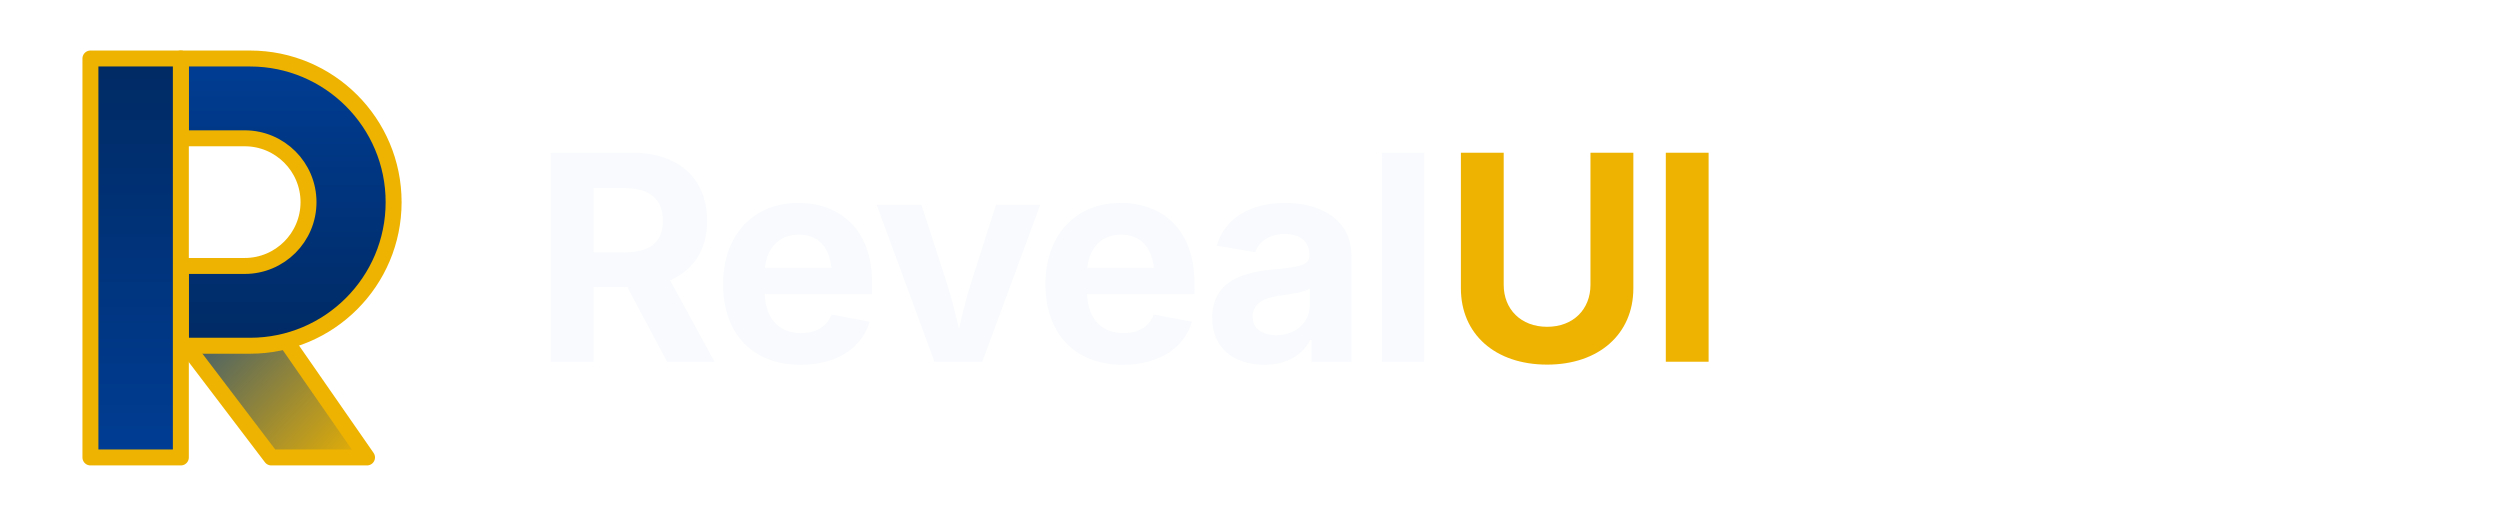
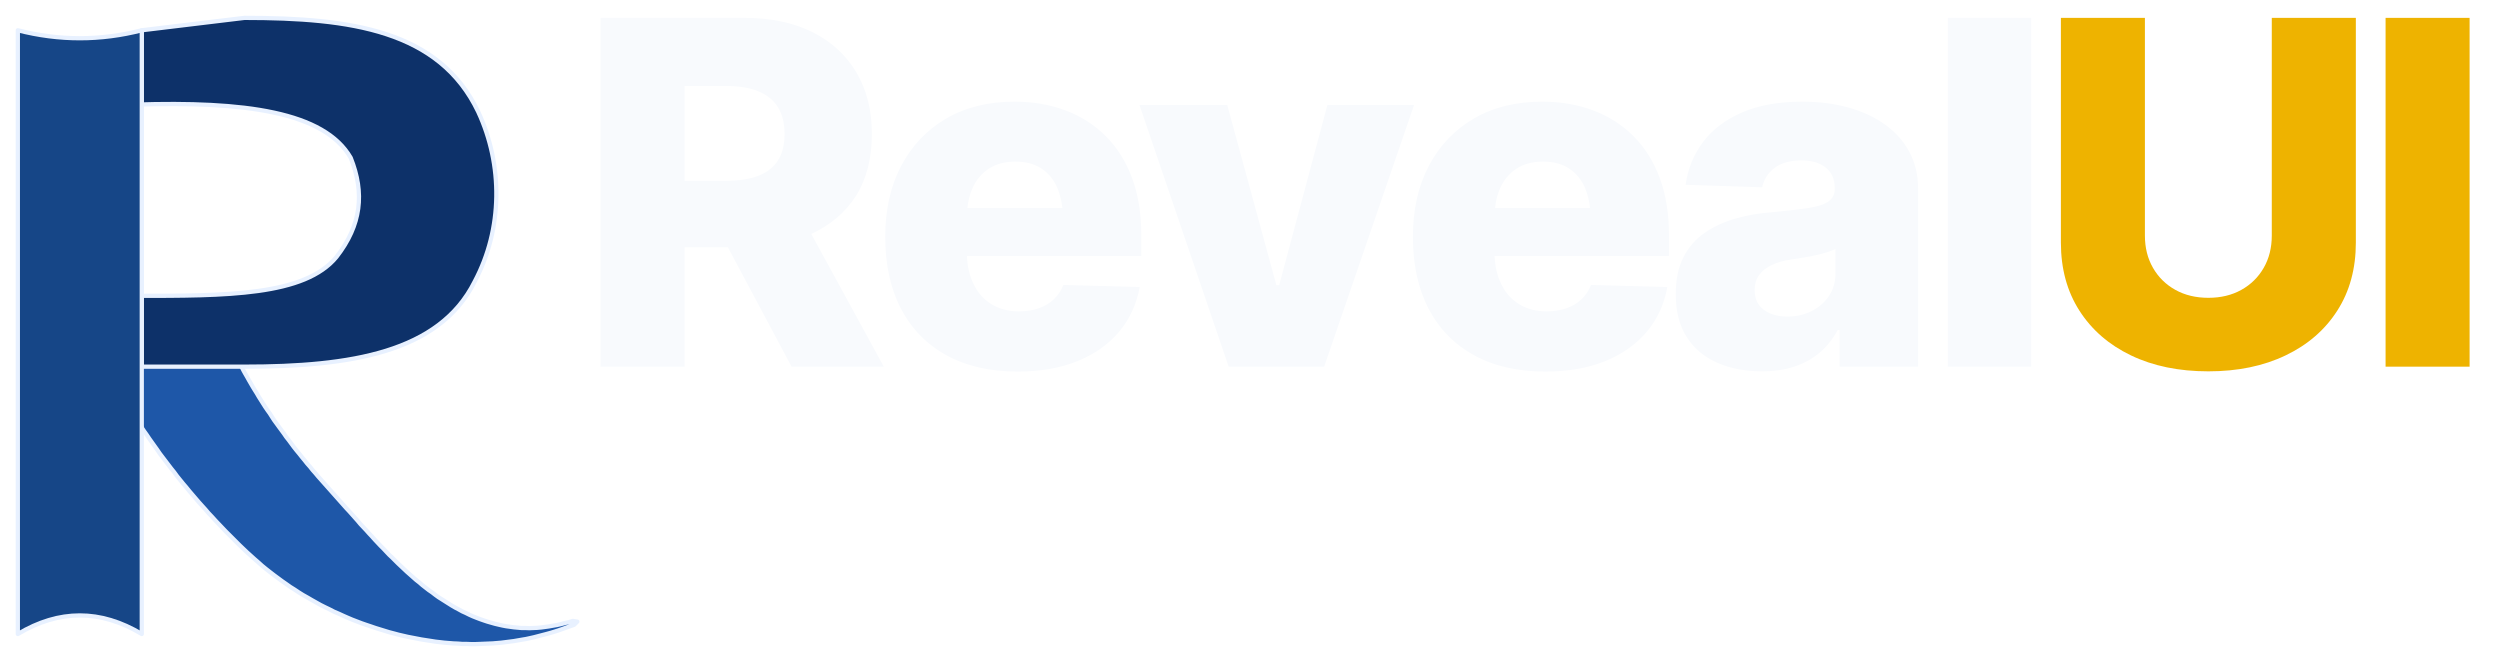
- <svg xmlns="http://www.w3.org/2000/svg" viewBox="0 0 470 100" fill="none">
-   <defs>
-     <linearGradient id="s" x1="24" y1="11" x2="24" y2="86" gradientUnits="userSpaceOnUse">
-       <stop offset="0" stop-color="#002a63" />
-       <stop offset="1" stop-color="#003d94" />
-     </linearGradient>
-     <linearGradient id="u" x1="44" y1="11" x2="44" y2="65" gradientUnits="userSpaceOnUse">
-       <stop offset="0" stop-color="#003d94" />
-       <stop offset="1" stop-color="#002a63" />
-     </linearGradient>
-     <linearGradient id="l" x1="30" y1="48" x2="70" y2="86" gradientUnits="userSpaceOnUse">
-       <stop offset="0" stop-color="#003d94" />
-       <stop offset="1" stop-color="#eeb300" />
-     </linearGradient>
-   </defs>
-   <path d="M26 50 H44 L69 86 H51 L32 61 H26 Z" fill="url(#l)" stroke="#eeb300" stroke-width="3" stroke-linejoin="round" />
-   <path fill-rule="evenodd" d="M34 11 h13 a27 27 0 0 1 0 54 h-13 v-15 h12 a12 12 0 0 0 0 -24 h-12 z" fill="url(#u)" stroke="#eeb300" stroke-width="3" stroke-linejoin="round" />
-   <path d="M17 11 h17 v75 h-17 z" fill="url(#s)" stroke="#eeb300" stroke-width="3" stroke-linejoin="round" />
-   <text x="100" y="68" font-family="'Inter Tight', 'Inter', system-ui, sans-serif" font-weight="700" font-size="54" letter-spacing="-1" fill="#f8fafd">Reveal<tspan fill="#eeb300">UI</tspan>
-   </text>
+ <svg xmlns="http://www.w3.org/2000/svg" viewBox="0 0 560 148" width="560" height="148">
+   <g transform="translate(-64.22,-52.71) scale(0.3966)">
+     <path d="M219.6,335.1 L220.6,337.2 L221.6,339.2 L222.6,341.2 L223.6,343.2 L224.7,345.3 L225.8,347.3 L226.9,349.4 L228.0,351.4 L229.1,353.5 L230.3,355.5 L231.5,357.6 L232.7,359.6 L234.0,361.7 L235.2,363.8 L236.5,365.9 L237.8,368.0 L239.2,370.1 L240.5,372.2 L241.9,374.3 L243.3,376.4 L244.8,378.5 L246.2,380.6 L247.7,382.7 L249.2,384.8 L250.7,386.9 L252.2,389.1 L253.8,391.2 L255.4,393.3 L257.0,395.4 L258.6,397.5 L260.3,399.6 L261.9,401.8 L263.6,403.9 L265.3,406.0 L267.1,408.1 L268.8,410.2 L270.6,412.3 L272.4,414.4 L274.2,416.5 L276.0,418.5 L277.9,420.6 L279.7,422.7 L281.6,424.7 L283.5,426.8 L285.4,428.8 L287.4,430.9 L289.3,432.9 L291.3,434.9 L293.3,436.9 L295.3,438.9 L297.3,440.9 L299.4,442.9 L301.4,444.8 L303.5,446.7 L305.6,448.6 L307.8,450.5 L309.9,452.4 L312.1,454.2 L314.4,456.0 L316.6,457.7 L318.9,459.4 L321.2,461.1 L323.5,462.7 L325.9,464.4 L328.3,465.9 L330.7,467.5 L333.1,469.0 L335.6,470.4 L338.0,471.8 L340.5,473.2 L343.0,474.6 L345.6,475.9 L348.1,477.1 L350.6,478.4 L353.2,479.5 L355.8,480.7 L358.3,481.8 L360.9,482.9 L363.5,483.9 L366.1,484.9 L368.7,485.8 L371.4,486.7 L374.0,487.6 L376.6,488.4 L379.2,489.2 L381.8,490.0 L384.5,490.7 L387.1,491.4 L389.7,492.0 L392.3,492.6 L394.9,493.1 L397.5,493.6 L400.1,494.1 L402.7,494.5 L405.3,494.9 L407.8,495.3 L410.4,495.6 L413.0,495.9 L415.5,496.1 L418.0,496.3 L420.5,496.4 L423.1,496.6 L425.5,496.6 L428.0,496.7 L430.5,496.7 L433.0,496.6 L435.4,496.5 L437.8,496.4 L440.2,496.3 L442.6,496.1 L445.0,495.9 L447.4,495.6 L449.7,495.3 L452.1,495.0 L454.4,494.6 L456.7,494.2 L459.1,493.8 L461.4,493.3 L463.6,492.8 L465.9,492.2 L468.2,491.6 L470.5,491.0 L472.7,490.4 L475.0,489.7 L477.2,489.0 L479.5,488.2 L481.7,487.4 L483.9,486.6 L486.2,485.8 L488.0,484.0 L488.0,484.0 L485.4,483.6 L483.2,484.3 L480.9,484.8 L478.7,485.4 L476.5,485.9 L474.2,486.3 L472.0,486.7 L469.8,487.0 L467.6,487.3 L465.4,487.5 L463.1,487.6 L460.9,487.7 L458.7,487.6 L456.5,487.6 L454.3,487.4 L452.1,487.2 L450.0,486.9 L447.8,486.6 L445.7,486.2 L443.5,485.7 L441.4,485.2 L439.3,484.6 L437.2,484.0 L435.1,483.3 L433.1,482.6 L431.0,481.8 L429.0,481.0 L427.0,480.1 L425.0,479.1 L423.0,478.2 L421.0,477.1 L419.1,476.1 L417.2,475.0 L415.3,473.8 L413.4,472.6 L411.5,471.4 L409.6,470.2 L407.8,468.9 L406.0,467.5 L404.1,466.2 L402.3,464.8 L400.5,463.4 L398.8,461.9 L397.0,460.5 L395.3,459.0 L393.5,457.4 L391.8,455.9 L390.1,454.3 L388.4,452.7 L386.7,451.1 L385.1,449.5 L383.4,447.8 L381.7,446.2 L380.1,444.5 L378.5,442.8 L376.8,441.1 L375.2,439.4 L373.6,437.7 L372.0,435.9 L370.4,434.2 L368.8,432.4 L367.1,430.6 L365.5,428.9 L364.0,427.1 L362.4,425.3 L360.8,423.5 L359.2,421.7 L357.6,420.0 L356.0,418.2 L354.4,416.4 L352.8,414.6 L351.2,412.8 L349.6,411.0 L348.0,409.2 L346.4,407.4 L344.8,405.6 L343.2,403.8 L341.6,402.0 L340.1,400.2 L338.5,398.4 L337.0,396.5 L335.4,394.7 L333.9,392.8 L332.4,391.0 L330.9,389.1 L329.4,387.3 L327.9,385.4 L326.5,383.5 L325.1,381.6 L323.6,379.7 L322.3,377.8 L320.9,375.9 L319.5,374.0 L318.2,372.2 L316.8,370.3 L315.5,368.3 L314.3,366.4 L313.0,364.6 L311.7,362.7 L310.5,360.8 L309.3,358.9 L308.1,357.0 L307.0,355.1 L305.8,353.2 L304.7,351.4 L303.6,349.5 L302.5,347.6 L301.5,345.8 L300.4,343.9 L299.4,342.1 L298.5,340.3 L297.5,338.5 L296.6,336.7 L295.7,334.9 L294.8,333.2 L293.9,331.4 L293.1,329.7 L292.3,328.0 L291.5,326.3 L290.7,324.6 L290.0,323.0 L289.3,321.3 L288.6,319.7 L288.0,318.1 L287.4,316.5 L286.7,315.0 L286.2,313.4 L285.6,311.9 L285.0,310.4 L284.4,308.9 Z" fill="#1e57a8" stroke="#e8f1ff" stroke-width="2.4" stroke-linejoin="round" />
+     <path d="M242,150 L300,143 C360,143 410,150 432,196 C446,226 446,262 430,292 C410,332 360,340 300,340 L242,340 Z M238,192 C300,190 345,196 360,222 C368,242 366,260 352,278 C334,300 290,300 238,300 Z" fill="#0d3169" fill-rule="evenodd" stroke="#e8f1ff" stroke-width="2.4" stroke-linejoin="round" />
+     <path d="M172,150 Q207,159 242,150 L242,491 Q207,470 172,491 Z" fill="#164687" stroke="#e8f1ff" stroke-width="2.4" stroke-linejoin="round" />
+   </g>
+   <path d="M153.35 82.13L134.52 82.13L134.52 4.00L166.72 4.00Q175.53 4.00 181.93 7.17Q188.32 10.34 191.81 16.19Q195.30 22.04 195.30 30.01L195.30 30.01Q195.30 38.14 191.79 43.80L191.79 43.80Q188.22 49.41 181.72 52.40L181.72 52.40L197.97 82.13L177.31 82.13L163.05 55.39L153.35 55.39L153.35 82.13ZM153.35 19.26L153.35 40.50L162.68 40.50Q166.93 40.50 169.84 39.39Q172.75 38.29 174.25 35.96Q175.74 33.63 175.74 30.01Q175.74 26.39 174.25 24.00Q172.75 21.62 169.84 20.44Q166.93 19.26 162.63 19.26L162.63 19.26L153.35 19.26ZM227.92 83.23L227.92 83.23Q218.69 83.23 212.03 79.59Q205.37 75.94 201.83 69.18Q198.29 62.41 198.29 53.03L198.29 53.03Q198.29 43.96 201.86 37.17Q205.42 30.38 211.92 26.57Q218.43 22.77 227.23 22.77L227.23 22.77Q233.47 22.77 238.69 24.74Q243.91 26.70 247.71 30.51Q251.51 34.31 253.58 39.87Q255.65 45.42 255.65 52.71L255.65 52.71L255.65 57.33L216.59 57.33Q216.75 60.89 218.06 63.57L218.06 63.57Q219.47 66.56 222.12 68.16Q224.77 69.75 228.23 69.75L228.23 69.75Q230.64 69.75 232.64 69.07Q234.63 68.39 236.04 67.05Q237.46 65.72 238.19 63.83L238.19 63.83L255.29 64.30Q254.24 70.07 250.67 74.32Q247.11 78.56 241.34 80.90Q235.57 83.23 227.92 83.23ZM216.69 46.58L216.69 46.58L237.98 46.58Q237.67 44.11 236.88 42.17L236.88 42.17Q235.68 39.34 233.32 37.77Q230.96 36.20 227.44 36.20Q223.93 36.20 221.52 37.77Q219.11 39.34 217.85 42.12L217.85 42.12Q216.96 44.11 216.69 46.58ZM297.34 23.51L316.75 23.51L296.61 82.13L275.22 82.13L255.24 23.51L274.90 23.51L285.91 63.88L286.54 63.88L297.34 23.51ZM346.11 83.23L346.11 83.23Q336.88 83.23 330.22 79.59Q323.56 75.94 320.02 69.18Q316.49 62.41 316.49 53.03L316.49 53.03Q316.49 43.96 320.05 37.17Q323.62 30.38 330.12 26.57Q336.62 22.77 345.43 22.77L345.43 22.77Q351.67 22.77 356.89 24.74Q362.11 26.70 365.91 30.51Q369.71 34.31 371.78 39.87Q373.85 45.42 373.85 52.71L373.85 52.71L373.85 57.33L334.79 57.33Q334.94 60.89 336.25 63.57L336.25 63.57Q337.67 66.56 340.32 68.16Q342.97 69.75 346.43 69.75L346.43 69.75Q348.84 69.75 350.83 69.07Q352.82 68.39 354.24 67.05Q355.66 65.72 356.39 63.83L356.39 63.83L373.48 64.30Q372.44 70.07 368.87 74.32Q365.30 78.56 359.54 80.90Q353.77 83.23 346.11 83.23ZM334.89 46.58L334.89 46.58L356.18 46.58Q355.87 44.11 355.08 42.17L355.08 42.17Q353.87 39.34 351.51 37.77Q349.15 36.20 345.64 36.20Q342.13 36.20 339.71 37.77Q337.30 39.34 336.04 42.12L336.04 42.12Q335.15 44.11 334.89 46.58ZM394.67 83.18L394.67 83.18Q389.06 83.18 384.68 81.26Q380.30 79.35 377.84 75.52Q375.37 71.70 375.37 65.87L375.37 65.87Q375.37 61.00 377.08 57.64Q378.78 54.29 381.80 52.19Q384.81 50.09 388.74 48.96Q392.68 47.84 397.13 47.52L397.13 47.52Q402.12 47.05 405.16 46.58Q408.20 46.11 409.59 45.11Q410.98 44.11 410.98 42.33L410.98 42.33L410.98 42.07Q410.98 39.18 408.99 37.56Q406.99 35.93 403.53 35.93L403.53 35.93Q399.81 35.93 397.58 37.56Q395.35 39.18 394.72 41.96L394.72 41.96L377.58 41.39Q378.31 36.04 381.48 31.82Q384.65 27.60 390.24 25.18Q395.82 22.77 403.74 22.77L403.74 22.77Q409.30 22.77 414.02 24.08Q418.74 25.39 422.25 27.91Q425.77 30.43 427.71 34.05Q429.65 37.66 429.65 42.28L429.65 42.28L429.65 82.13L412.08 82.13L412.08 73.90L411.66 73.90Q410.03 76.94 407.62 78.98Q405.21 81.03 401.99 82.10Q398.76 83.18 394.67 83.18ZM400.39 70.91L400.39 70.91Q403.37 70.91 405.81 69.68Q408.25 68.44 409.69 66.29Q411.14 64.14 411.14 61.26L411.14 61.26L411.14 55.75Q410.35 56.17 409.22 56.51Q408.09 56.86 406.73 57.17Q405.37 57.48 403.98 57.69Q402.59 57.90 401.33 58.11L401.33 58.11Q398.66 58.48 396.79 59.40Q394.93 60.32 393.99 61.68Q393.04 63.04 393.04 64.98L393.04 64.98Q393.04 67.87 395.09 69.39Q397.13 70.91 400.39 70.91ZM436.31 4.00L454.97 4.00L454.97 82.13L436.31 82.13L436.31 4.00Z" fill="#f8fafd" />
+   <path d="M508.88 52.77L508.88 4.00L527.71 4.00L527.71 54.34Q527.71 63.10 523.56 69.57Q519.42 76.05 511.97 79.61Q504.53 83.18 494.67 83.18L494.67 83.18Q484.76 83.18 477.34 79.61Q469.92 76.05 465.78 69.57Q461.64 63.10 461.64 54.34L461.64 54.34L461.64 4.00L480.46 4.00L480.46 52.77Q480.46 56.86 482.27 60.00Q484.08 63.15 487.28 64.93Q490.48 66.71 494.67 66.71L494.67 66.71Q498.87 66.71 502.06 64.93Q505.26 63.15 507.07 60.00Q508.88 56.86 508.88 52.77L508.88 52.77ZM534.37 4.00L553.19 4.00L553.19 82.13L534.37 82.13L534.37 4.00Z" fill="#eeb300" />
</svg>
